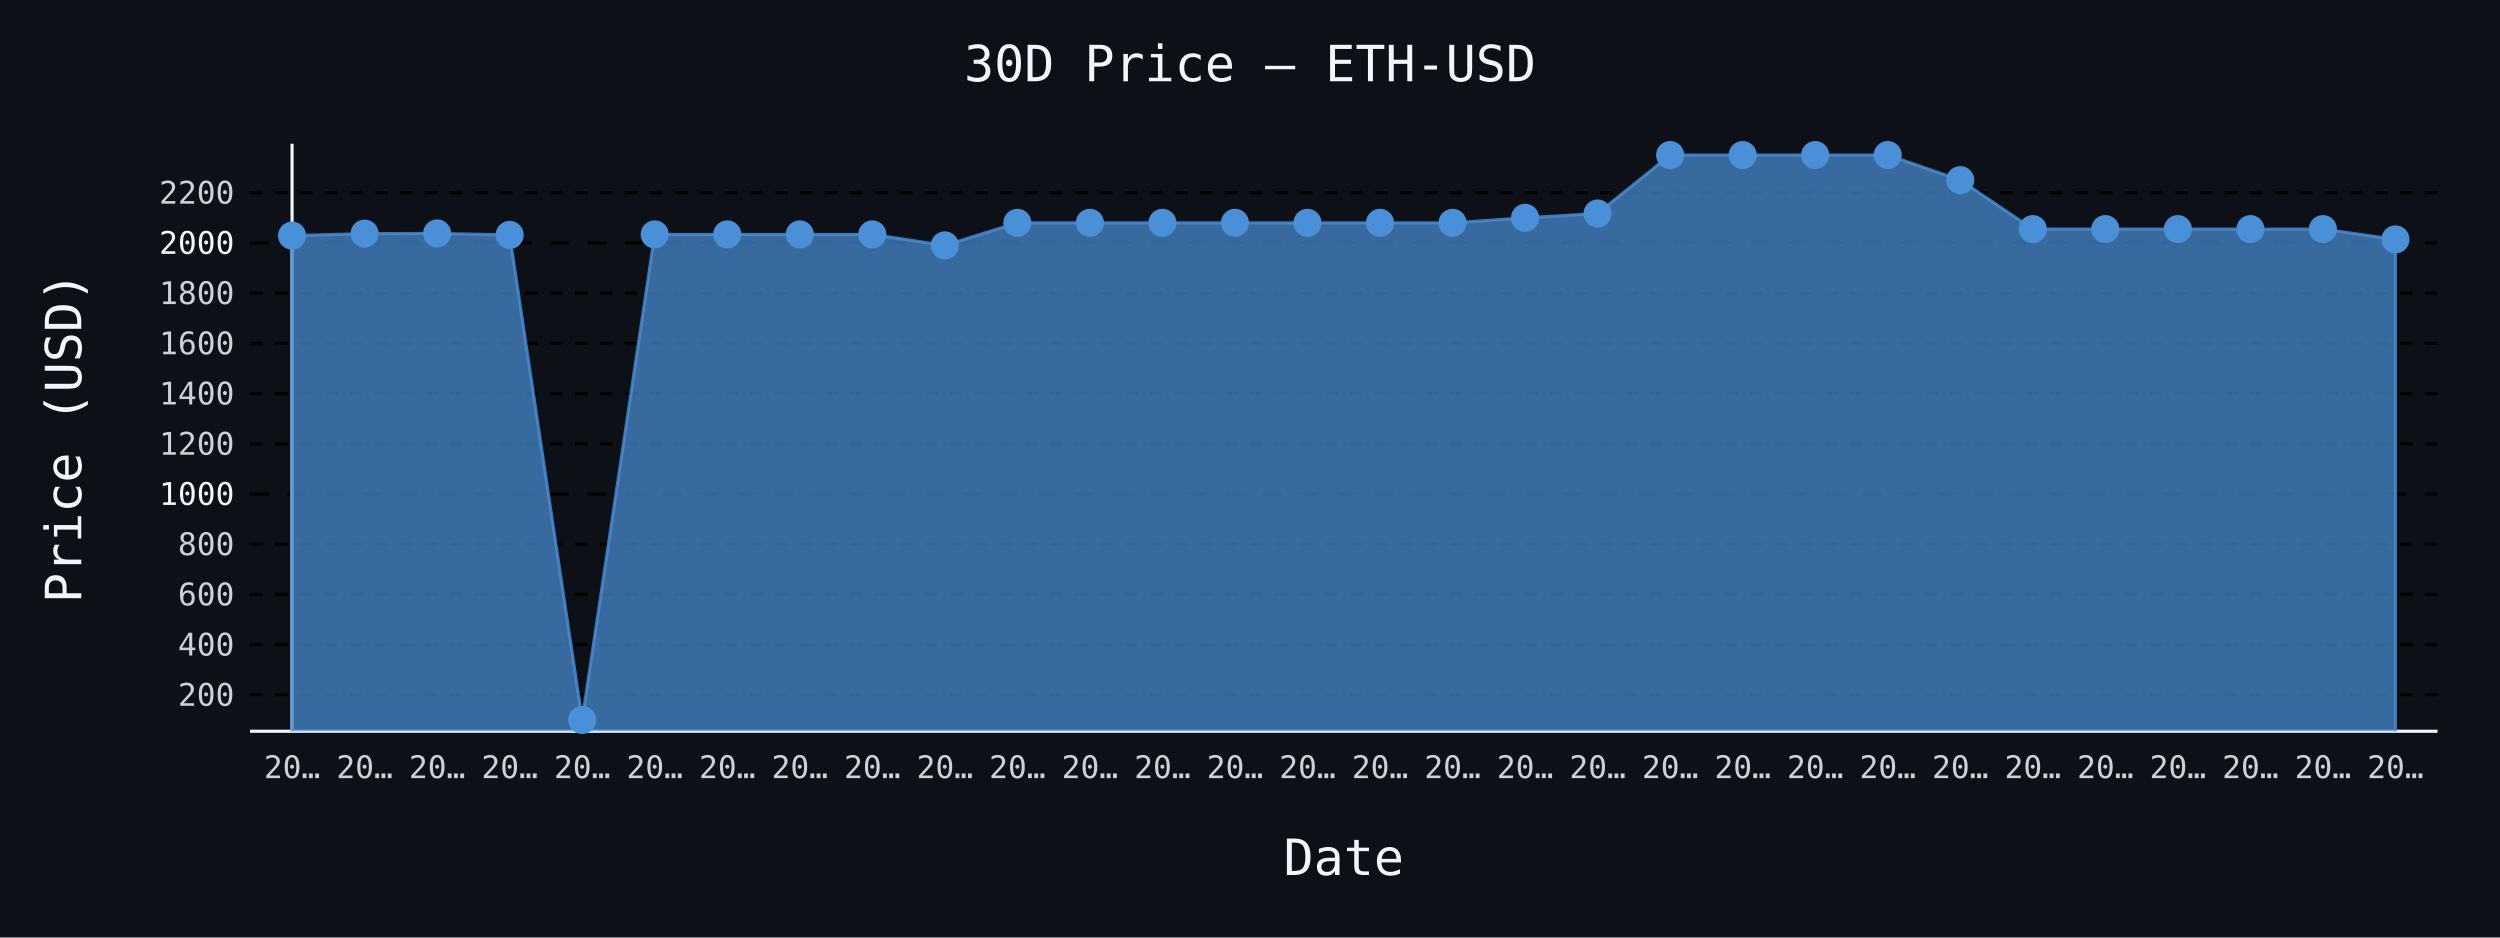
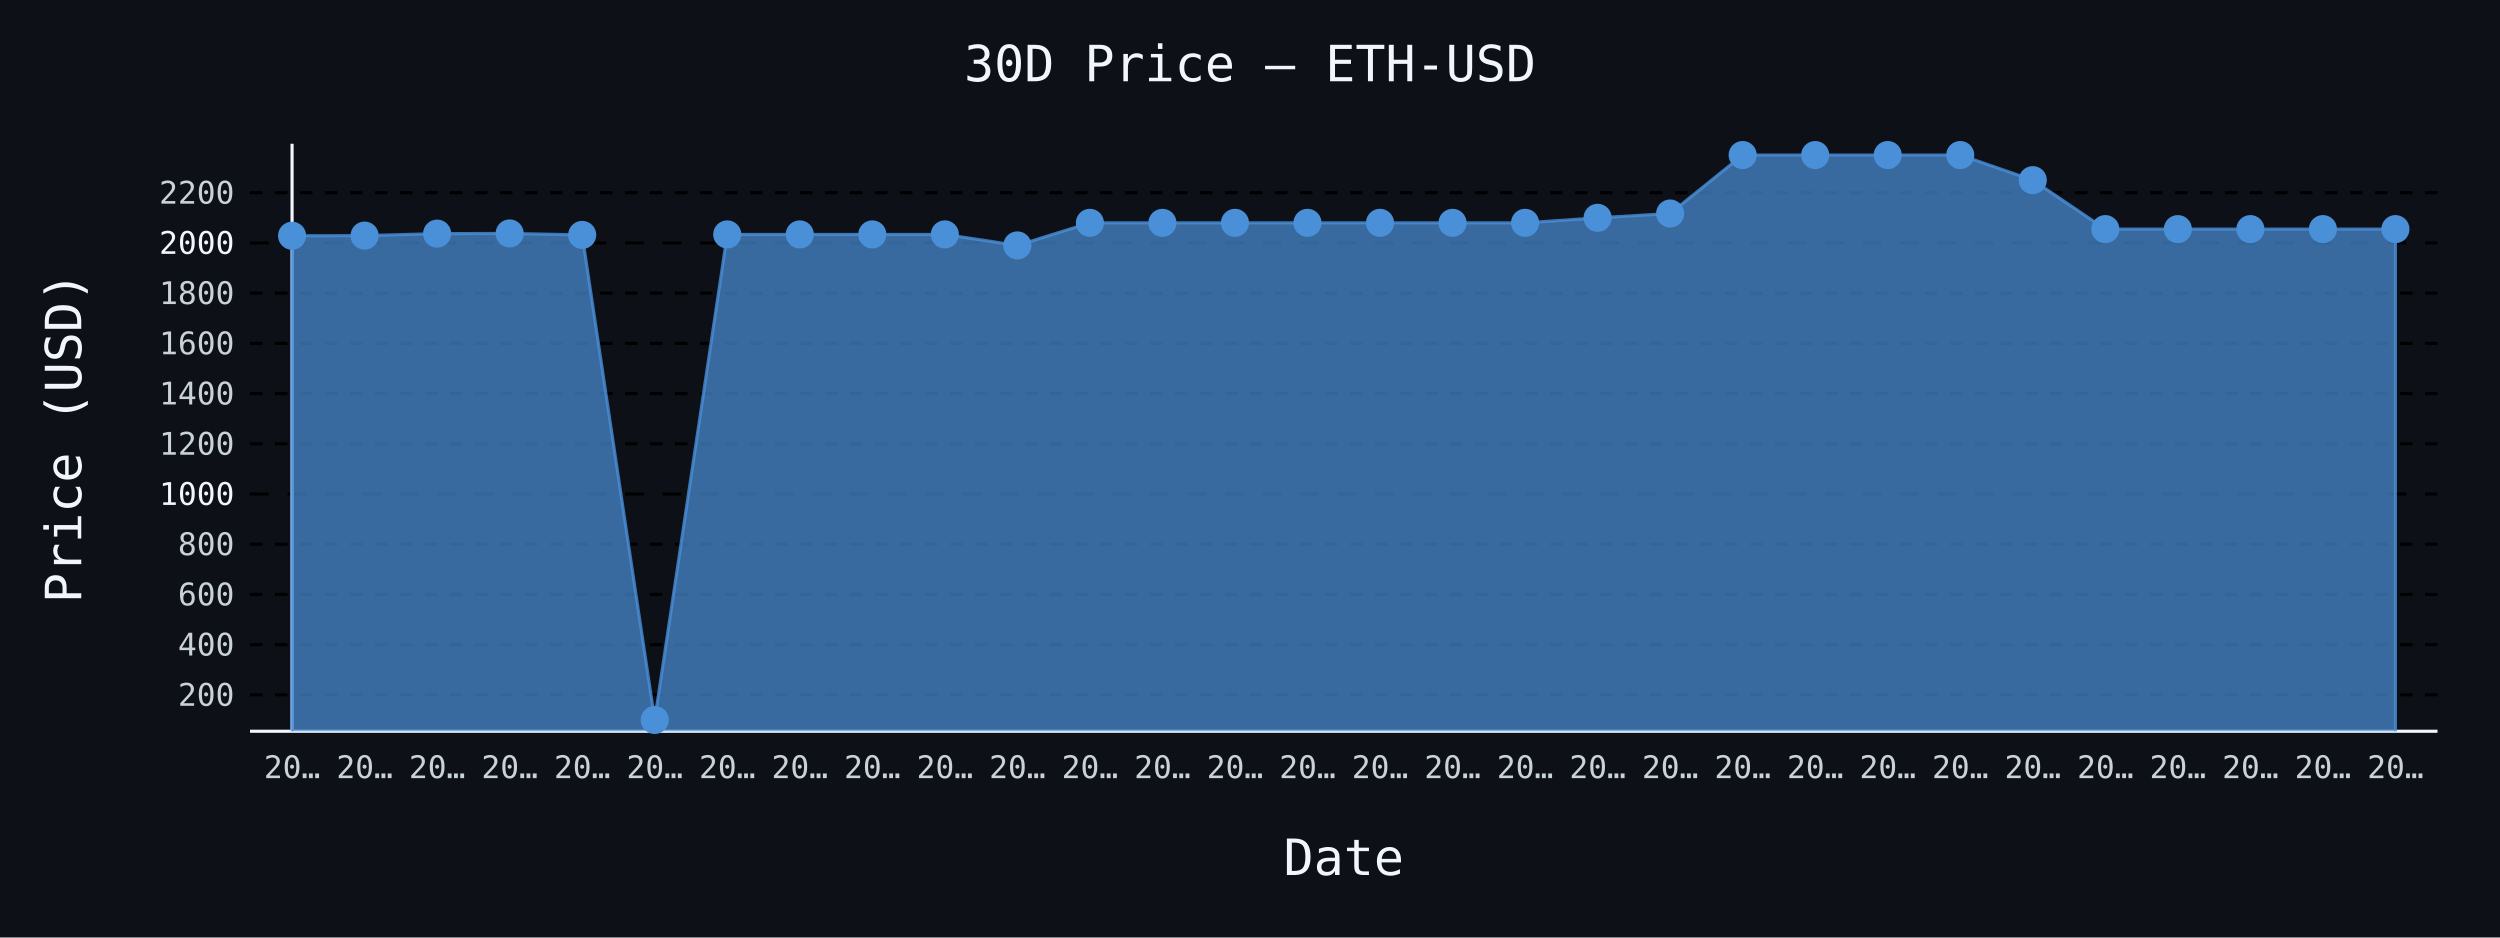
- <svg xmlns="http://www.w3.org/2000/svg" id="chart-3dc3a239-8b16-465c-b4ea-f05867839751" class="pygal-chart" viewBox="0 0 800 300">
+ <svg xmlns="http://www.w3.org/2000/svg" id="chart-0cec6d20-3fcd-444a-a39e-f7fd56dac456" class="pygal-chart" viewBox="0 0 800 300">
  <defs>
-     <style type="text/css">#chart-3dc3a239-8b16-465c-b4ea-f05867839751{-webkit-user-select:none;-webkit-font-smoothing:antialiased;font-family:monospace}#chart-3dc3a239-8b16-465c-b4ea-f05867839751 .title{font-family:monospace;font-size:16px}#chart-3dc3a239-8b16-465c-b4ea-f05867839751 .legends .legend text{font-family:monospace;font-size:14px}#chart-3dc3a239-8b16-465c-b4ea-f05867839751 .axis text{font-family:monospace;font-size:10px}#chart-3dc3a239-8b16-465c-b4ea-f05867839751 .axis text.major{font-family:monospace;font-size:10px}#chart-3dc3a239-8b16-465c-b4ea-f05867839751 .text-overlay text.value{font-family:monospace;font-size:16px}#chart-3dc3a239-8b16-465c-b4ea-f05867839751 .text-overlay text.label{font-family:monospace;font-size:10px}#chart-3dc3a239-8b16-465c-b4ea-f05867839751 .tooltip{font-family:monospace;font-size:14px}#chart-3dc3a239-8b16-465c-b4ea-f05867839751 text.no_data{font-family:monospace;font-size:64px}
- #chart-3dc3a239-8b16-465c-b4ea-f05867839751{background-color:#0d1117}#chart-3dc3a239-8b16-465c-b4ea-f05867839751 path,#chart-3dc3a239-8b16-465c-b4ea-f05867839751 line,#chart-3dc3a239-8b16-465c-b4ea-f05867839751 rect,#chart-3dc3a239-8b16-465c-b4ea-f05867839751 circle{-webkit-transition:150ms;-moz-transition:150ms;transition:150ms}#chart-3dc3a239-8b16-465c-b4ea-f05867839751 .graph &gt; .background{fill:#0d1117}#chart-3dc3a239-8b16-465c-b4ea-f05867839751 .plot &gt; .background{fill:#0d1117}#chart-3dc3a239-8b16-465c-b4ea-f05867839751 .graph{fill:#c9d1d9}#chart-3dc3a239-8b16-465c-b4ea-f05867839751 text.no_data{fill:#f0f6fc}#chart-3dc3a239-8b16-465c-b4ea-f05867839751 .title{fill:#f0f6fc}#chart-3dc3a239-8b16-465c-b4ea-f05867839751 .legends .legend text{fill:#c9d1d9}#chart-3dc3a239-8b16-465c-b4ea-f05867839751 .legends .legend:hover text{fill:#f0f6fc}#chart-3dc3a239-8b16-465c-b4ea-f05867839751 .axis .line{stroke:#f0f6fc}#chart-3dc3a239-8b16-465c-b4ea-f05867839751 .axis .guide.line{stroke:#8b949e}#chart-3dc3a239-8b16-465c-b4ea-f05867839751 .axis .major.line{stroke:#c9d1d9}#chart-3dc3a239-8b16-465c-b4ea-f05867839751 .axis text.major{fill:#f0f6fc}#chart-3dc3a239-8b16-465c-b4ea-f05867839751 .axis.y .guides:hover .guide.line,#chart-3dc3a239-8b16-465c-b4ea-f05867839751 .line-graph .axis.x .guides:hover .guide.line,#chart-3dc3a239-8b16-465c-b4ea-f05867839751 .stackedline-graph .axis.x .guides:hover .guide.line,#chart-3dc3a239-8b16-465c-b4ea-f05867839751 .xy-graph .axis.x .guides:hover .guide.line{stroke:#f0f6fc}#chart-3dc3a239-8b16-465c-b4ea-f05867839751 .axis .guides:hover text{fill:#f0f6fc}#chart-3dc3a239-8b16-465c-b4ea-f05867839751 .reactive{fill-opacity:.7;stroke-opacity:.8;stroke-width:1}#chart-3dc3a239-8b16-465c-b4ea-f05867839751 .ci{stroke:#c9d1d9}#chart-3dc3a239-8b16-465c-b4ea-f05867839751 .reactive.active,#chart-3dc3a239-8b16-465c-b4ea-f05867839751 .active .reactive{fill-opacity:.8;stroke-opacity:.9;stroke-width:4}#chart-3dc3a239-8b16-465c-b4ea-f05867839751 .ci .reactive.active{stroke-width:1.5}#chart-3dc3a239-8b16-465c-b4ea-f05867839751 .series text{fill:#f0f6fc}#chart-3dc3a239-8b16-465c-b4ea-f05867839751 .tooltip rect{fill:#0d1117;stroke:#f0f6fc;-webkit-transition:opacity 150ms;-moz-transition:opacity 150ms;transition:opacity 150ms}#chart-3dc3a239-8b16-465c-b4ea-f05867839751 .tooltip .label{fill:#c9d1d9}#chart-3dc3a239-8b16-465c-b4ea-f05867839751 .tooltip .label{fill:#c9d1d9}#chart-3dc3a239-8b16-465c-b4ea-f05867839751 .tooltip .legend{font-size:.8em;fill:#8b949e}#chart-3dc3a239-8b16-465c-b4ea-f05867839751 .tooltip .x_label{font-size:.6em;fill:#f0f6fc}#chart-3dc3a239-8b16-465c-b4ea-f05867839751 .tooltip .xlink{font-size:.5em;text-decoration:underline}#chart-3dc3a239-8b16-465c-b4ea-f05867839751 .tooltip .value{font-size:1.5em}#chart-3dc3a239-8b16-465c-b4ea-f05867839751 .bound{font-size:.5em}#chart-3dc3a239-8b16-465c-b4ea-f05867839751 .max-value{font-size:.75em;fill:#8b949e}#chart-3dc3a239-8b16-465c-b4ea-f05867839751 .map-element{fill:#0d1117;stroke:#8b949e !important}#chart-3dc3a239-8b16-465c-b4ea-f05867839751 .map-element .reactive{fill-opacity:inherit;stroke-opacity:inherit}#chart-3dc3a239-8b16-465c-b4ea-f05867839751 .color-0,#chart-3dc3a239-8b16-465c-b4ea-f05867839751 .color-0 a:visited{stroke:#4a90d9;fill:#4a90d9}#chart-3dc3a239-8b16-465c-b4ea-f05867839751 .text-overlay .color-0 text{fill:black}
- #chart-3dc3a239-8b16-465c-b4ea-f05867839751 text.no_data{text-anchor:middle}#chart-3dc3a239-8b16-465c-b4ea-f05867839751 .guide.line{fill:none}#chart-3dc3a239-8b16-465c-b4ea-f05867839751 .centered{text-anchor:middle}#chart-3dc3a239-8b16-465c-b4ea-f05867839751 .title{text-anchor:middle}#chart-3dc3a239-8b16-465c-b4ea-f05867839751 .legends .legend text{fill-opacity:1}#chart-3dc3a239-8b16-465c-b4ea-f05867839751 .axis.x text{text-anchor:middle}#chart-3dc3a239-8b16-465c-b4ea-f05867839751 .axis.x:not(.web) text[transform]{text-anchor:start}#chart-3dc3a239-8b16-465c-b4ea-f05867839751 .axis.x:not(.web) text[transform].backwards{text-anchor:end}#chart-3dc3a239-8b16-465c-b4ea-f05867839751 .axis.y text{text-anchor:end}#chart-3dc3a239-8b16-465c-b4ea-f05867839751 .axis.y text[transform].backwards{text-anchor:start}#chart-3dc3a239-8b16-465c-b4ea-f05867839751 .axis.y2 text{text-anchor:start}#chart-3dc3a239-8b16-465c-b4ea-f05867839751 .axis.y2 text[transform].backwards{text-anchor:end}#chart-3dc3a239-8b16-465c-b4ea-f05867839751 .axis .guide.line{stroke-dasharray:4,4;stroke:black}#chart-3dc3a239-8b16-465c-b4ea-f05867839751 .axis .major.guide.line{stroke-dasharray:6,6;stroke:black}#chart-3dc3a239-8b16-465c-b4ea-f05867839751 .horizontal .axis.y .guide.line,#chart-3dc3a239-8b16-465c-b4ea-f05867839751 .horizontal .axis.y2 .guide.line,#chart-3dc3a239-8b16-465c-b4ea-f05867839751 .vertical .axis.x .guide.line{opacity:0}#chart-3dc3a239-8b16-465c-b4ea-f05867839751 .horizontal .axis.always_show .guide.line,#chart-3dc3a239-8b16-465c-b4ea-f05867839751 .vertical .axis.always_show .guide.line{opacity:1 !important}#chart-3dc3a239-8b16-465c-b4ea-f05867839751 .axis.y .guides:hover .guide.line,#chart-3dc3a239-8b16-465c-b4ea-f05867839751 .axis.y2 .guides:hover .guide.line,#chart-3dc3a239-8b16-465c-b4ea-f05867839751 .axis.x .guides:hover .guide.line{opacity:1}#chart-3dc3a239-8b16-465c-b4ea-f05867839751 .axis .guides:hover text{opacity:1}#chart-3dc3a239-8b16-465c-b4ea-f05867839751 .nofill{fill:none}#chart-3dc3a239-8b16-465c-b4ea-f05867839751 .subtle-fill{fill-opacity:.2}#chart-3dc3a239-8b16-465c-b4ea-f05867839751 .dot{stroke-width:1px;fill-opacity:1;stroke-opacity:1}#chart-3dc3a239-8b16-465c-b4ea-f05867839751 .dot.active{stroke-width:5px}#chart-3dc3a239-8b16-465c-b4ea-f05867839751 .dot.negative{fill:transparent}#chart-3dc3a239-8b16-465c-b4ea-f05867839751 text,#chart-3dc3a239-8b16-465c-b4ea-f05867839751 tspan{stroke:none !important}#chart-3dc3a239-8b16-465c-b4ea-f05867839751 .series text.active{opacity:1}#chart-3dc3a239-8b16-465c-b4ea-f05867839751 .tooltip rect{fill-opacity:.95;stroke-width:.5}#chart-3dc3a239-8b16-465c-b4ea-f05867839751 .tooltip text{fill-opacity:1}#chart-3dc3a239-8b16-465c-b4ea-f05867839751 .showable{visibility:hidden}#chart-3dc3a239-8b16-465c-b4ea-f05867839751 .showable.shown{visibility:visible}#chart-3dc3a239-8b16-465c-b4ea-f05867839751 .gauge-background{fill:rgba(229,229,229,1);stroke:none}#chart-3dc3a239-8b16-465c-b4ea-f05867839751 .bg-lines{stroke:#0d1117;stroke-width:2px}</style>
+     <style type="text/css">#chart-0cec6d20-3fcd-444a-a39e-f7fd56dac456{-webkit-user-select:none;-webkit-font-smoothing:antialiased;font-family:monospace}#chart-0cec6d20-3fcd-444a-a39e-f7fd56dac456 .title{font-family:monospace;font-size:16px}#chart-0cec6d20-3fcd-444a-a39e-f7fd56dac456 .legends .legend text{font-family:monospace;font-size:14px}#chart-0cec6d20-3fcd-444a-a39e-f7fd56dac456 .axis text{font-family:monospace;font-size:10px}#chart-0cec6d20-3fcd-444a-a39e-f7fd56dac456 .axis text.major{font-family:monospace;font-size:10px}#chart-0cec6d20-3fcd-444a-a39e-f7fd56dac456 .text-overlay text.value{font-family:monospace;font-size:16px}#chart-0cec6d20-3fcd-444a-a39e-f7fd56dac456 .text-overlay text.label{font-family:monospace;font-size:10px}#chart-0cec6d20-3fcd-444a-a39e-f7fd56dac456 .tooltip{font-family:monospace;font-size:14px}#chart-0cec6d20-3fcd-444a-a39e-f7fd56dac456 text.no_data{font-family:monospace;font-size:64px}
+ #chart-0cec6d20-3fcd-444a-a39e-f7fd56dac456{background-color:#0d1117}#chart-0cec6d20-3fcd-444a-a39e-f7fd56dac456 path,#chart-0cec6d20-3fcd-444a-a39e-f7fd56dac456 line,#chart-0cec6d20-3fcd-444a-a39e-f7fd56dac456 rect,#chart-0cec6d20-3fcd-444a-a39e-f7fd56dac456 circle{-webkit-transition:150ms;-moz-transition:150ms;transition:150ms}#chart-0cec6d20-3fcd-444a-a39e-f7fd56dac456 .graph &gt; .background{fill:#0d1117}#chart-0cec6d20-3fcd-444a-a39e-f7fd56dac456 .plot &gt; .background{fill:#0d1117}#chart-0cec6d20-3fcd-444a-a39e-f7fd56dac456 .graph{fill:#c9d1d9}#chart-0cec6d20-3fcd-444a-a39e-f7fd56dac456 text.no_data{fill:#f0f6fc}#chart-0cec6d20-3fcd-444a-a39e-f7fd56dac456 .title{fill:#f0f6fc}#chart-0cec6d20-3fcd-444a-a39e-f7fd56dac456 .legends .legend text{fill:#c9d1d9}#chart-0cec6d20-3fcd-444a-a39e-f7fd56dac456 .legends .legend:hover text{fill:#f0f6fc}#chart-0cec6d20-3fcd-444a-a39e-f7fd56dac456 .axis .line{stroke:#f0f6fc}#chart-0cec6d20-3fcd-444a-a39e-f7fd56dac456 .axis .guide.line{stroke:#8b949e}#chart-0cec6d20-3fcd-444a-a39e-f7fd56dac456 .axis .major.line{stroke:#c9d1d9}#chart-0cec6d20-3fcd-444a-a39e-f7fd56dac456 .axis text.major{fill:#f0f6fc}#chart-0cec6d20-3fcd-444a-a39e-f7fd56dac456 .axis.y .guides:hover .guide.line,#chart-0cec6d20-3fcd-444a-a39e-f7fd56dac456 .line-graph .axis.x .guides:hover .guide.line,#chart-0cec6d20-3fcd-444a-a39e-f7fd56dac456 .stackedline-graph .axis.x .guides:hover .guide.line,#chart-0cec6d20-3fcd-444a-a39e-f7fd56dac456 .xy-graph .axis.x .guides:hover .guide.line{stroke:#f0f6fc}#chart-0cec6d20-3fcd-444a-a39e-f7fd56dac456 .axis .guides:hover text{fill:#f0f6fc}#chart-0cec6d20-3fcd-444a-a39e-f7fd56dac456 .reactive{fill-opacity:.7;stroke-opacity:.8;stroke-width:1}#chart-0cec6d20-3fcd-444a-a39e-f7fd56dac456 .ci{stroke:#c9d1d9}#chart-0cec6d20-3fcd-444a-a39e-f7fd56dac456 .reactive.active,#chart-0cec6d20-3fcd-444a-a39e-f7fd56dac456 .active .reactive{fill-opacity:.8;stroke-opacity:.9;stroke-width:4}#chart-0cec6d20-3fcd-444a-a39e-f7fd56dac456 .ci .reactive.active{stroke-width:1.5}#chart-0cec6d20-3fcd-444a-a39e-f7fd56dac456 .series text{fill:#f0f6fc}#chart-0cec6d20-3fcd-444a-a39e-f7fd56dac456 .tooltip rect{fill:#0d1117;stroke:#f0f6fc;-webkit-transition:opacity 150ms;-moz-transition:opacity 150ms;transition:opacity 150ms}#chart-0cec6d20-3fcd-444a-a39e-f7fd56dac456 .tooltip .label{fill:#c9d1d9}#chart-0cec6d20-3fcd-444a-a39e-f7fd56dac456 .tooltip .label{fill:#c9d1d9}#chart-0cec6d20-3fcd-444a-a39e-f7fd56dac456 .tooltip .legend{font-size:.8em;fill:#8b949e}#chart-0cec6d20-3fcd-444a-a39e-f7fd56dac456 .tooltip .x_label{font-size:.6em;fill:#f0f6fc}#chart-0cec6d20-3fcd-444a-a39e-f7fd56dac456 .tooltip .xlink{font-size:.5em;text-decoration:underline}#chart-0cec6d20-3fcd-444a-a39e-f7fd56dac456 .tooltip .value{font-size:1.5em}#chart-0cec6d20-3fcd-444a-a39e-f7fd56dac456 .bound{font-size:.5em}#chart-0cec6d20-3fcd-444a-a39e-f7fd56dac456 .max-value{font-size:.75em;fill:#8b949e}#chart-0cec6d20-3fcd-444a-a39e-f7fd56dac456 .map-element{fill:#0d1117;stroke:#8b949e !important}#chart-0cec6d20-3fcd-444a-a39e-f7fd56dac456 .map-element .reactive{fill-opacity:inherit;stroke-opacity:inherit}#chart-0cec6d20-3fcd-444a-a39e-f7fd56dac456 .color-0,#chart-0cec6d20-3fcd-444a-a39e-f7fd56dac456 .color-0 a:visited{stroke:#4a90d9;fill:#4a90d9}#chart-0cec6d20-3fcd-444a-a39e-f7fd56dac456 .text-overlay .color-0 text{fill:black}
+ #chart-0cec6d20-3fcd-444a-a39e-f7fd56dac456 text.no_data{text-anchor:middle}#chart-0cec6d20-3fcd-444a-a39e-f7fd56dac456 .guide.line{fill:none}#chart-0cec6d20-3fcd-444a-a39e-f7fd56dac456 .centered{text-anchor:middle}#chart-0cec6d20-3fcd-444a-a39e-f7fd56dac456 .title{text-anchor:middle}#chart-0cec6d20-3fcd-444a-a39e-f7fd56dac456 .legends .legend text{fill-opacity:1}#chart-0cec6d20-3fcd-444a-a39e-f7fd56dac456 .axis.x text{text-anchor:middle}#chart-0cec6d20-3fcd-444a-a39e-f7fd56dac456 .axis.x:not(.web) text[transform]{text-anchor:start}#chart-0cec6d20-3fcd-444a-a39e-f7fd56dac456 .axis.x:not(.web) text[transform].backwards{text-anchor:end}#chart-0cec6d20-3fcd-444a-a39e-f7fd56dac456 .axis.y text{text-anchor:end}#chart-0cec6d20-3fcd-444a-a39e-f7fd56dac456 .axis.y text[transform].backwards{text-anchor:start}#chart-0cec6d20-3fcd-444a-a39e-f7fd56dac456 .axis.y2 text{text-anchor:start}#chart-0cec6d20-3fcd-444a-a39e-f7fd56dac456 .axis.y2 text[transform].backwards{text-anchor:end}#chart-0cec6d20-3fcd-444a-a39e-f7fd56dac456 .axis .guide.line{stroke-dasharray:4,4;stroke:black}#chart-0cec6d20-3fcd-444a-a39e-f7fd56dac456 .axis .major.guide.line{stroke-dasharray:6,6;stroke:black}#chart-0cec6d20-3fcd-444a-a39e-f7fd56dac456 .horizontal .axis.y .guide.line,#chart-0cec6d20-3fcd-444a-a39e-f7fd56dac456 .horizontal .axis.y2 .guide.line,#chart-0cec6d20-3fcd-444a-a39e-f7fd56dac456 .vertical .axis.x .guide.line{opacity:0}#chart-0cec6d20-3fcd-444a-a39e-f7fd56dac456 .horizontal .axis.always_show .guide.line,#chart-0cec6d20-3fcd-444a-a39e-f7fd56dac456 .vertical .axis.always_show .guide.line{opacity:1 !important}#chart-0cec6d20-3fcd-444a-a39e-f7fd56dac456 .axis.y .guides:hover .guide.line,#chart-0cec6d20-3fcd-444a-a39e-f7fd56dac456 .axis.y2 .guides:hover .guide.line,#chart-0cec6d20-3fcd-444a-a39e-f7fd56dac456 .axis.x .guides:hover .guide.line{opacity:1}#chart-0cec6d20-3fcd-444a-a39e-f7fd56dac456 .axis .guides:hover text{opacity:1}#chart-0cec6d20-3fcd-444a-a39e-f7fd56dac456 .nofill{fill:none}#chart-0cec6d20-3fcd-444a-a39e-f7fd56dac456 .subtle-fill{fill-opacity:.2}#chart-0cec6d20-3fcd-444a-a39e-f7fd56dac456 .dot{stroke-width:1px;fill-opacity:1;stroke-opacity:1}#chart-0cec6d20-3fcd-444a-a39e-f7fd56dac456 .dot.active{stroke-width:5px}#chart-0cec6d20-3fcd-444a-a39e-f7fd56dac456 .dot.negative{fill:transparent}#chart-0cec6d20-3fcd-444a-a39e-f7fd56dac456 text,#chart-0cec6d20-3fcd-444a-a39e-f7fd56dac456 tspan{stroke:none !important}#chart-0cec6d20-3fcd-444a-a39e-f7fd56dac456 .series text.active{opacity:1}#chart-0cec6d20-3fcd-444a-a39e-f7fd56dac456 .tooltip rect{fill-opacity:.95;stroke-width:.5}#chart-0cec6d20-3fcd-444a-a39e-f7fd56dac456 .tooltip text{fill-opacity:1}#chart-0cec6d20-3fcd-444a-a39e-f7fd56dac456 .showable{visibility:hidden}#chart-0cec6d20-3fcd-444a-a39e-f7fd56dac456 .showable.shown{visibility:visible}#chart-0cec6d20-3fcd-444a-a39e-f7fd56dac456 .gauge-background{fill:rgba(229,229,229,1);stroke:none}#chart-0cec6d20-3fcd-444a-a39e-f7fd56dac456 .bg-lines{stroke:#0d1117;stroke-width:2px}</style>
  </defs>
  <g class="graph line-graph vertical">
    <rect x="0" y="0" width="800" height="300" class="background" />
    <g transform="translate(80, 46)" class="plot">
      <rect x="0" y="0" width="700.0" height="188" class="background" />
      <g class="axis y always_show">
        <path d="M0 188 h700" class="line" />
        <g class="guides">
          <path d="M0 176.35 h700" class="guide line" />
          <text x="-5" y="179.85" class="">200</text>
        </g>
        <g class="guides">
          <path d="M0 160.282 h700" class="guide line" />
          <text x="-5" y="163.782" class="">400</text>
        </g>
        <g class="guides">
          <path d="M0 144.214 h700" class="guide line" />
          <text x="-5" y="147.714" class="">600</text>
        </g>
        <g class="guides">
          <path d="M0 128.145 h700" class="guide line" />
          <text x="-5" y="131.645" class="">800</text>
        </g>
        <g class="guides">
          <path d="M0 112.077 h700" class="major guide line" />
          <text x="-5" y="115.577" class="major">1000</text>
        </g>
        <g class="guides">
          <path d="M0 96.009 h700" class="guide line" />
          <text x="-5" y="99.509" class="">1200</text>
        </g>
        <g class="guides">
          <path d="M0 79.94 h700" class="guide line" />
          <text x="-5" y="83.44" class="">1400</text>
        </g>
        <g class="guides">
          <path d="M0 63.872 h700" class="guide line" />
          <text x="-5" y="67.372" class="">1600</text>
        </g>
        <g class="guides">
          <path d="M0 47.803 h700" class="guide line" />
          <text x="-5" y="51.303" class="">1800</text>
        </g>
        <g class="guides">
          <path d="M0 31.735 h700" class="major guide line" />
          <text x="-5" y="35.235" class="major">2000</text>
        </g>
        <g class="guides">
          <path d="M0 15.667 h700" class="guide line" />
          <text x="-5" y="19.167" class="">2200</text>
        </g>
      </g>
      <g class="axis x">
        <g class="guides">
          <path d="M13.462 0 v188" class="line" />
          <text x="13.462" y="203.0" class="">20…</text>
        </g>
        <g class="guides">
          <path d="M36.671 0 v188" class="guide line" />
          <text x="36.671" y="203.0" class="">20…</text>
        </g>
        <g class="guides">
          <path d="M59.881 0 v188" class="guide line" />
          <text x="59.881" y="203.0" class="">20…</text>
        </g>
        <g class="guides">
          <path d="M83.09 0 v188" class="guide line" />
          <text x="83.09" y="203.0" class="">20…</text>
        </g>
        <g class="guides">
          <path d="M106.3 0 v188" class="guide line" />
          <text x="106.3" y="203.0" class="">20…</text>
        </g>
        <g class="guides">
          <path d="M129.509 0 v188" class="guide line" />
          <text x="129.509" y="203.0" class="">20…</text>
        </g>
        <g class="guides">
          <path d="M152.719 0 v188" class="guide line" />
          <text x="152.719" y="203.0" class="">20…</text>
        </g>
        <g class="guides">
          <path d="M175.928 0 v188" class="guide line" />
          <text x="175.928" y="203.0" class="">20…</text>
        </g>
        <g class="guides">
          <path d="M199.138 0 v188" class="guide line" />
          <text x="199.138" y="203.0" class="">20…</text>
        </g>
        <g class="guides">
          <path d="M222.347 0 v188" class="guide line" />
          <text x="222.347" y="203.0" class="">20…</text>
        </g>
        <g class="guides">
          <path d="M245.557 0 v188" class="guide line" />
          <text x="245.557" y="203.0" class="">20…</text>
        </g>
        <g class="guides">
          <path d="M268.767 0 v188" class="guide line" />
          <text x="268.767" y="203.0" class="">20…</text>
        </g>
        <g class="guides">
          <path d="M291.976 0 v188" class="guide line" />
          <text x="291.976" y="203.0" class="">20…</text>
        </g>
        <g class="guides">
          <path d="M315.186 0 v188" class="guide line" />
          <text x="315.186" y="203.0" class="">20…</text>
        </g>
        <g class="guides">
          <path d="M338.395 0 v188" class="guide line" />
          <text x="338.395" y="203.0" class="">20…</text>
        </g>
        <g class="guides">
          <path d="M361.605 0 v188" class="guide line" />
          <text x="361.605" y="203.0" class="">20…</text>
        </g>
        <g class="guides">
          <path d="M384.814 0 v188" class="guide line" />
          <text x="384.814" y="203.0" class="">20…</text>
        </g>
        <g class="guides">
          <path d="M408.024 0 v188" class="guide line" />
          <text x="408.024" y="203.0" class="">20…</text>
        </g>
        <g class="guides">
          <path d="M431.233 0 v188" class="guide line" />
          <text x="431.233" y="203.0" class="">20…</text>
        </g>
        <g class="guides">
          <path d="M454.443 0 v188" class="guide line" />
          <text x="454.443" y="203.0" class="">20…</text>
        </g>
        <g class="guides">
          <path d="M477.653 0 v188" class="guide line" />
          <text x="477.653" y="203.0" class="">20…</text>
        </g>
        <g class="guides">
          <path d="M500.862 0 v188" class="guide line" />
          <text x="500.862" y="203.0" class="">20…</text>
        </g>
        <g class="guides">
          <path d="M524.072 0 v188" class="guide line" />
          <text x="524.072" y="203.0" class="">20…</text>
        </g>
        <g class="guides">
          <path d="M547.281 0 v188" class="guide line" />
          <text x="547.281" y="203.0" class="">20…</text>
        </g>
        <g class="guides">
          <path d="M570.491 0 v188" class="guide line" />
          <text x="570.491" y="203.0" class="">20…</text>
        </g>
        <g class="guides">
          <path d="M593.7 0 v188" class="guide line" />
          <text x="593.7" y="203.0" class="">20…</text>
        </g>
        <g class="guides">
          <path d="M616.91 0 v188" class="guide line" />
          <text x="616.91" y="203.0" class="">20…</text>
        </g>
        <g class="guides">
          <path d="M640.119 0 v188" class="guide line" />
          <text x="640.119" y="203.0" class="">20…</text>
        </g>
        <g class="guides">
          <path d="M663.329 0 v188" class="guide line" />
          <text x="663.329" y="203.0" class="">20…</text>
        </g>
        <g class="guides">
          <path d="M686.538 0 v188" class="guide line" />
          <text x="686.538" y="203.0" class="">20…</text>
        </g>
      </g>
      <g class="series serie-0 color-0">
-         <path d="M13.462 188 L13.462 29.395 36.671 28.76 59.881 28.697 83.09 29.176 106.3 184.385 129.509 29.013 152.719 29.013 175.928 29.013 199.138 29.013 222.347 32.538 245.557 25.308 268.767 25.308 291.976 25.308 315.186 25.308 338.395 25.308 361.605 25.308 384.814 25.308 408.024 23.701 431.233 22.327 454.443 3.615 477.653 3.615 500.862 3.615 524.072 3.615 547.281 11.65 570.491 27.316 593.7 27.316 616.91 27.316 640.119 27.316 663.329 27.316 686.538 30.61 686.538 188" class="line reactive" />
+         <path d="M13.462 188 L13.462 29.439 36.671 29.395 59.881 28.76 83.09 28.697 106.3 29.176 129.509 184.385 152.719 29.013 175.928 29.013 199.138 29.013 222.347 29.013 245.557 32.538 268.767 25.308 291.976 25.308 315.186 25.308 338.395 25.308 361.605 25.308 384.814 25.308 408.024 25.308 431.233 23.701 454.443 22.327 477.653 3.615 500.862 3.615 524.072 3.615 547.281 3.615 570.491 11.65 593.7 27.316 616.91 27.316 640.119 27.316 663.329 27.316 686.538 27.316 686.538 188" class="line reactive" />
      </g>
    </g>
    <g class="titles">
      <text x="400.0" y="26" class="title plot_title">30D Price — ETH-USD</text>
      <text x="430.0" y="280" class="title">Date</text>
      <text x="0" y="166.0" class="title" transform="rotate(-90 0 140)">Price (USD)</text>
    </g>
    <g transform="translate(80, 46)" class="plot overlay">
      <g class="series serie-0 color-0">
        <g class="dots">
-           <circle cx="13.462" cy="29.395" r="4" class="dot reactive tooltip-trigger" />
-         </g>
-         <g class="dots">
-           <circle cx="36.671" cy="28.76" r="4" class="dot reactive tooltip-trigger" />
-         </g>
-         <g class="dots">
-           <circle cx="59.881" cy="28.697" r="4" class="dot reactive tooltip-trigger" />
-         </g>
-         <g class="dots">
-           <circle cx="83.09" cy="29.176" r="4" class="dot reactive tooltip-trigger" />
-         </g>
-         <g class="dots">
-           <circle cx="106.3" cy="184.385" r="4" class="dot reactive tooltip-trigger" />
-         </g>
-         <g class="dots">
-           <circle cx="129.509" cy="29.013" r="4" class="dot reactive tooltip-trigger" />
+           <circle cx="13.462" cy="29.439" r="4" class="dot reactive tooltip-trigger" />
+         </g>
+         <g class="dots">
+           <circle cx="36.671" cy="29.395" r="4" class="dot reactive tooltip-trigger" />
+         </g>
+         <g class="dots">
+           <circle cx="59.881" cy="28.76" r="4" class="dot reactive tooltip-trigger" />
+         </g>
+         <g class="dots">
+           <circle cx="83.09" cy="28.697" r="4" class="dot reactive tooltip-trigger" />
+         </g>
+         <g class="dots">
+           <circle cx="106.3" cy="29.176" r="4" class="dot reactive tooltip-trigger" />
+         </g>
+         <g class="dots">
+           <circle cx="129.509" cy="184.385" r="4" class="dot reactive tooltip-trigger" />
        </g>
        <g class="dots">
          <circle cx="152.719" cy="29.013" r="4" class="dot reactive tooltip-trigger" />
        </g>
        <g class="dots">
          <circle cx="175.928" cy="29.013" r="4" class="dot reactive tooltip-trigger" />
        </g>
        <g class="dots">
          <circle cx="199.138" cy="29.013" r="4" class="dot reactive tooltip-trigger" />
        </g>
        <g class="dots">
-           <circle cx="222.347" cy="32.538" r="4" class="dot reactive tooltip-trigger" />
-         </g>
-         <g class="dots">
-           <circle cx="245.557" cy="25.308" r="4" class="dot reactive tooltip-trigger" />
+           <circle cx="222.347" cy="29.013" r="4" class="dot reactive tooltip-trigger" />
+         </g>
+         <g class="dots">
+           <circle cx="245.557" cy="32.538" r="4" class="dot reactive tooltip-trigger" />
        </g>
        <g class="dots">
          <circle cx="268.767" cy="25.308" r="4" class="dot reactive tooltip-trigger" />
        </g>
        <g class="dots">
          <circle cx="291.976" cy="25.308" r="4" class="dot reactive tooltip-trigger" />
        </g>
        <g class="dots">
          <circle cx="315.186" cy="25.308" r="4" class="dot reactive tooltip-trigger" />
        </g>
        <g class="dots">
          <circle cx="338.395" cy="25.308" r="4" class="dot reactive tooltip-trigger" />
        </g>
        <g class="dots">
          <circle cx="361.605" cy="25.308" r="4" class="dot reactive tooltip-trigger" />
        </g>
        <g class="dots">
          <circle cx="384.814" cy="25.308" r="4" class="dot reactive tooltip-trigger" />
        </g>
        <g class="dots">
-           <circle cx="408.024" cy="23.701" r="4" class="dot reactive tooltip-trigger" />
-         </g>
-         <g class="dots">
-           <circle cx="431.233" cy="22.327" r="4" class="dot reactive tooltip-trigger" />
-         </g>
-         <g class="dots">
-           <circle cx="454.443" cy="3.615" r="4" class="dot reactive tooltip-trigger" />
+           <circle cx="408.024" cy="25.308" r="4" class="dot reactive tooltip-trigger" />
+         </g>
+         <g class="dots">
+           <circle cx="431.233" cy="23.701" r="4" class="dot reactive tooltip-trigger" />
+         </g>
+         <g class="dots">
+           <circle cx="454.443" cy="22.327" r="4" class="dot reactive tooltip-trigger" />
        </g>
        <g class="dots">
          <circle cx="477.653" cy="3.615" r="4" class="dot reactive tooltip-trigger" />
        </g>
        <g class="dots">
          <circle cx="500.862" cy="3.615" r="4" class="dot reactive tooltip-trigger" />
        </g>
        <g class="dots">
          <circle cx="524.072" cy="3.615" r="4" class="dot reactive tooltip-trigger" />
        </g>
        <g class="dots">
-           <circle cx="547.281" cy="11.65" r="4" class="dot reactive tooltip-trigger" />
-         </g>
-         <g class="dots">
-           <circle cx="570.491" cy="27.316" r="4" class="dot reactive tooltip-trigger" />
+           <circle cx="547.281" cy="3.615" r="4" class="dot reactive tooltip-trigger" />
+         </g>
+         <g class="dots">
+           <circle cx="570.491" cy="11.65" r="4" class="dot reactive tooltip-trigger" />
        </g>
        <g class="dots">
          <circle cx="593.7" cy="27.316" r="4" class="dot reactive tooltip-trigger" />
        </g>
        <g class="dots">
          <circle cx="616.91" cy="27.316" r="4" class="dot reactive tooltip-trigger" />
        </g>
        <g class="dots">
          <circle cx="640.119" cy="27.316" r="4" class="dot reactive tooltip-trigger" />
        </g>
        <g class="dots">
          <circle cx="663.329" cy="27.316" r="4" class="dot reactive tooltip-trigger" />
        </g>
        <g class="dots">
-           <circle cx="686.538" cy="30.61" r="4" class="dot reactive tooltip-trigger" />
+           <circle cx="686.538" cy="27.316" r="4" class="dot reactive tooltip-trigger" />
        </g>
      </g>
    </g>
    <g transform="translate(80, 46)" class="plot text-overlay">
      <g class="series serie-0 color-0" />
    </g>
    <g transform="translate(80, 46)" class="plot tooltip-overlay">
      <g transform="translate(0 0)" style="opacity: 0" class="tooltip">
        <rect rx="0" ry="0" width="0" height="0" class="tooltip-box" />
        <g class="text" />
      </g>
    </g>
  </g>
</svg>
